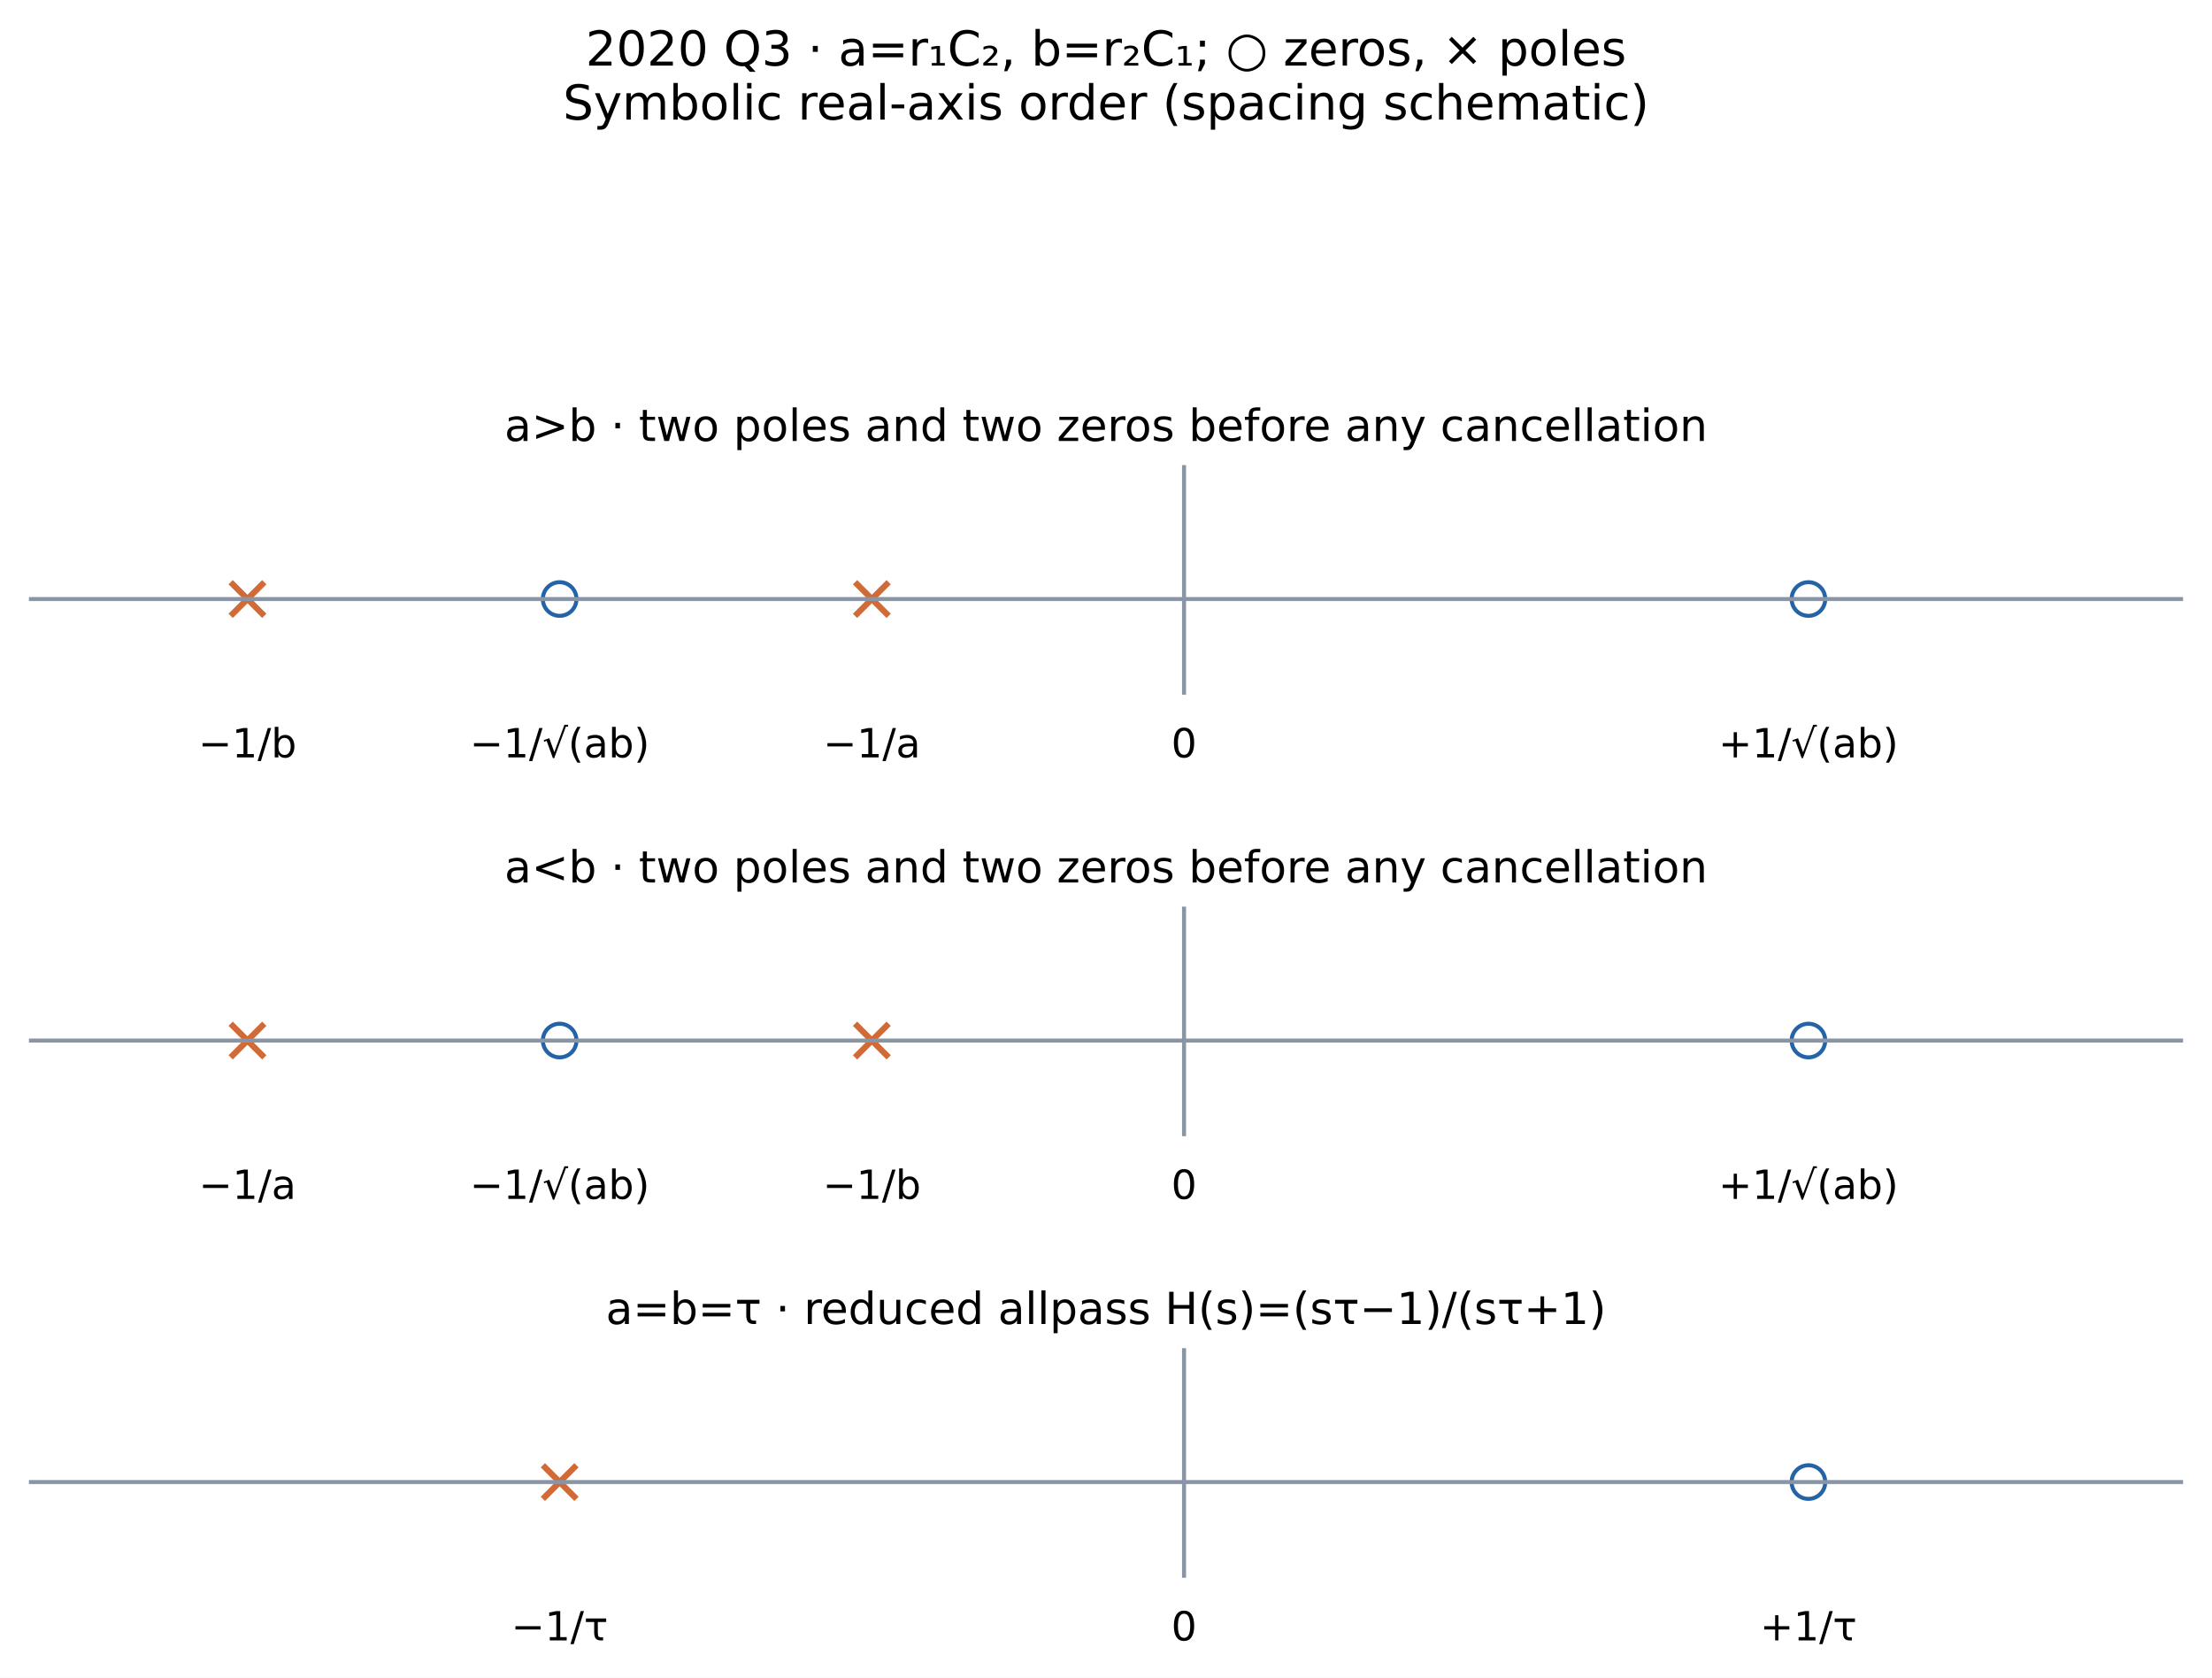
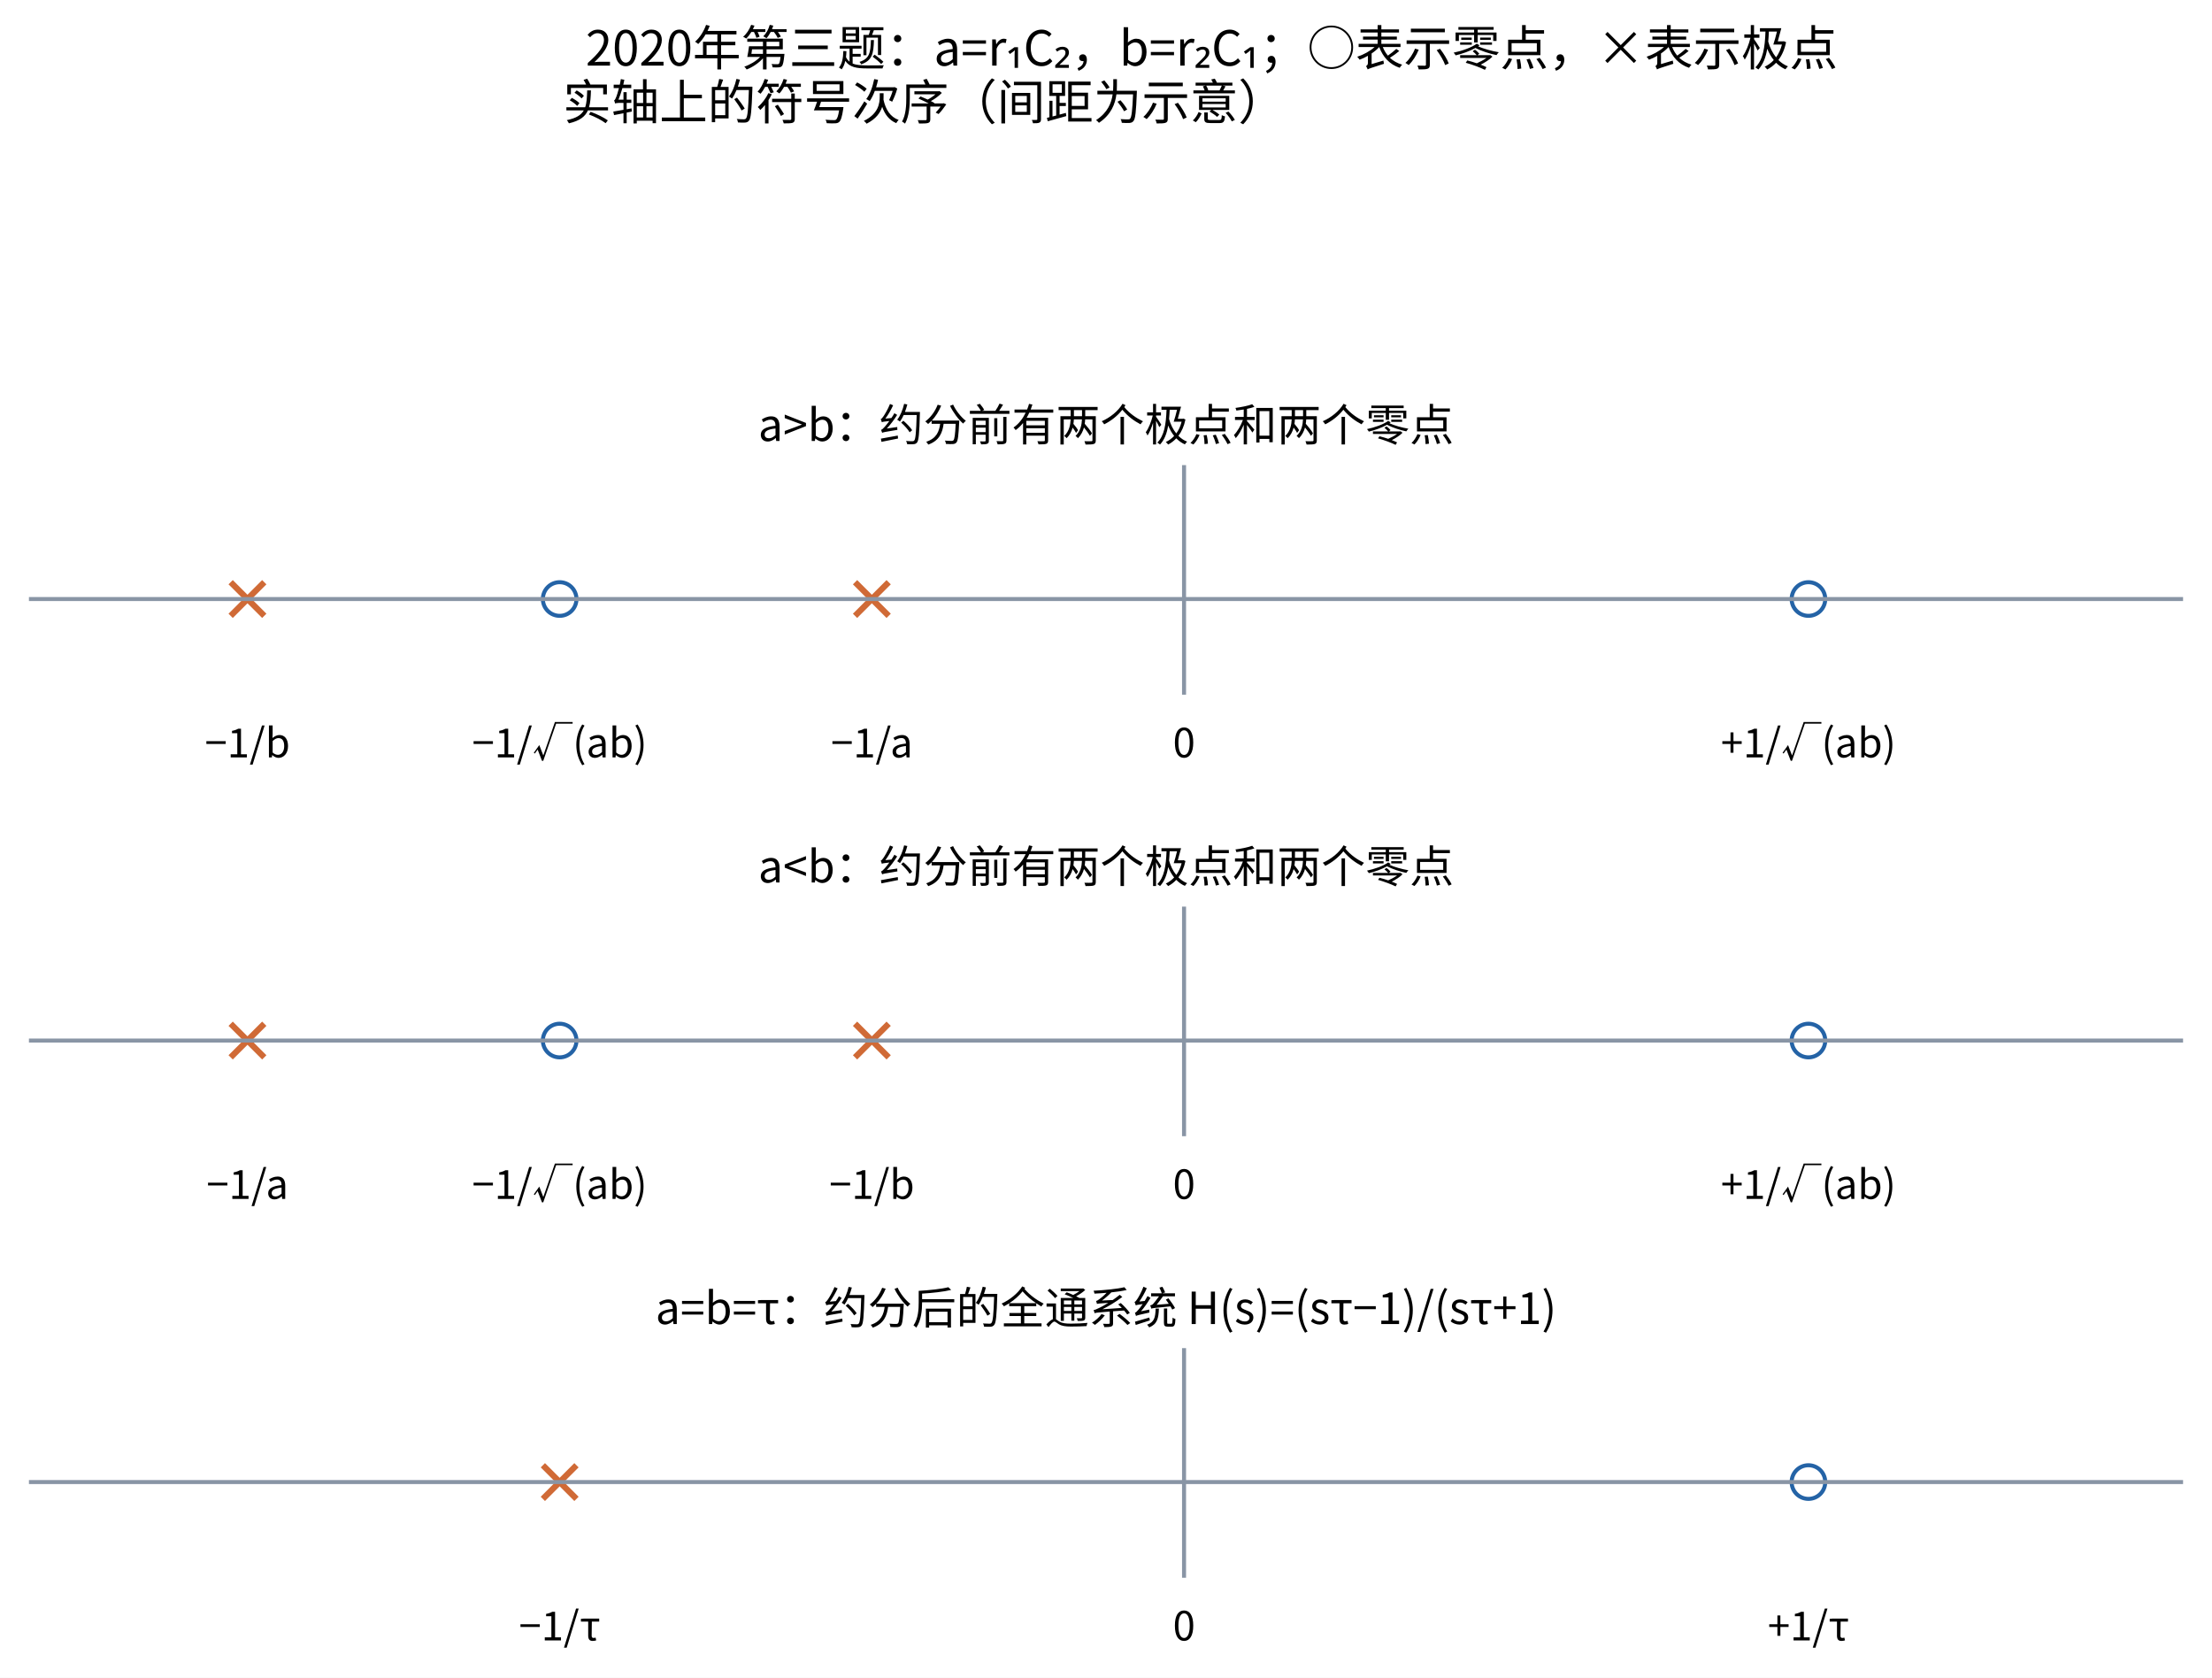
<svg xmlns="http://www.w3.org/2000/svg" xmlns:xlink="http://www.w3.org/1999/xlink" width="550.4pt" height="417.358pt" viewBox="0 0 550.4 417.358" version="1.1">
  <defs>
    <style type="text/css">*{stroke-linejoin: round; stroke-linecap: butt}</style>
  </defs>
  <g id="figure_1">
    <g id="patch_1">
      <path d="M 0 417.358  L 550.4 417.358  L 550.4 0  L 0 0  z " style="fill: #ffffff" />
    </g>
    <g id="axes_1">
      <g id="patch_2">
        <path d="M 7.2 172.811  L 543.2 172.811  L 543.2 115.696  L 7.2 115.696  z " style="fill: #ffffff" />
      </g>
      <g id="PathCollection_1">
        <defs>
          <path id="m02cff951df" d="M -4.183 4.183  L 4.183 -4.183  M -4.183 -4.183  L 4.183 4.183  " style="stroke: #d06a36; stroke-width: 1.5" />
        </defs>
        <g clip-path="url(#p41dff49018)">
          <use xlink:href="#m02cff951df" x="61.577" y="149.013" style="fill: #d06a36; stroke: #d06a36; stroke-width: 1.5" />
          <use xlink:href="#m02cff951df" x="216.939" y="149.013" style="fill: #d06a36; stroke: #d06a36; stroke-width: 1.5" />
        </g>
      </g>
      <g id="PathCollection_2">
        <defs>
          <path id="C0_0_4cd55ed8b9" d="M 0 4.183  C 1.109 4.183 2.174 3.743 2.958 2.958  C 3.743 2.174 4.183 1.109 4.183 -0  C 4.183 -1.109 3.743 -2.174 2.958 -2.958  C 2.174 -3.743 1.109 -4.183 0 -4.183  C -1.109 -4.183 -2.174 -3.743 -2.958 -2.958  C -3.743 -2.174 -4.183 -1.109 -4.183 0  C -4.183 1.109 -3.743 2.174 -2.958 2.958  C -2.174 3.743 -1.109 4.183 0 4.183  z " />
        </defs>
        <g clip-path="url(#p41dff49018)">
          <use xlink:href="#C0_0_4cd55ed8b9" x="139.258" y="149.013" style="fill: none; stroke: #2463a6" />
        </g>
        <g clip-path="url(#p41dff49018)">
          <use xlink:href="#C0_0_4cd55ed8b9" x="449.983" y="149.013" style="fill: none; stroke: #2463a6" />
        </g>
      </g>
      <g id="matplotlib.axis_1">
        <g id="xtick_1">
          <g id="line2d_1" />
          <g id="text_1">
-             <text style="font-size: 10px; font-family: 'DejaVu Sans'; text-anchor: middle" x="61.577" y="188.409" transform="rotate(-0 61.57681 188.4091)">−1/b</text>
+             <text style="font-size: 10px; font-family: 'Noto Sans CJK SC'; text-anchor: middle" x="61.577" y="188.409" transform="rotate(-0 61.57681 188.4091)">−1/b</text>
          </g>
        </g>
        <g id="xtick_2">
          <g id="line2d_2" />
          <g id="text_2">
-             <text style="font-size: 10px; font-family: 'DejaVu Sans'; text-anchor: middle" x="139.258" y="188.409" transform="rotate(-0 139.258 188.4091)">−1/√(ab)</text>
+             <text style="font-size: 10px; font-family: 'Noto Sans CJK SC'; text-anchor: middle" x="139.258" y="188.409" transform="rotate(-0 139.258 188.4091)">−1/√(ab)</text>
          </g>
        </g>
        <g id="xtick_3">
          <g id="line2d_3" />
          <g id="text_3">
-             <text style="font-size: 10px; font-family: 'DejaVu Sans'; text-anchor: middle" x="216.939" y="188.409" transform="rotate(-0 216.9391 188.4091)">−1/a</text>
+             <text style="font-size: 10px; font-family: 'Noto Sans CJK SC'; text-anchor: middle" x="216.939" y="188.409" transform="rotate(-0 216.9391 188.4091)">−1/a</text>
          </g>
        </g>
        <g id="xtick_4">
          <g id="line2d_4" />
          <g id="text_4">
-             <text style="font-size: 10px; font-family: 'DejaVu Sans'; text-anchor: middle" x="294.62" y="188.409" transform="rotate(-0 294.6203 188.4091)">0</text>
+             <text style="font-size: 10px; font-family: 'Noto Sans CJK SC'; text-anchor: middle" x="294.62" y="188.409" transform="rotate(-0 294.6203 188.4091)">0</text>
          </g>
        </g>
        <g id="xtick_5">
          <g id="line2d_5" />
          <g id="text_5">
-             <text style="font-size: 10px; font-family: 'DejaVu Sans'; text-anchor: middle" x="449.983" y="188.409" transform="rotate(-0 449.9826 188.4091)">+1/√(ab)</text>
+             <text style="font-size: 10px; font-family: 'Noto Sans CJK SC'; text-anchor: middle" x="449.983" y="188.409" transform="rotate(-0 449.9826 188.4091)">+1/√(ab)</text>
          </g>
        </g>
      </g>
      <g id="matplotlib.axis_2" />
      <g id="line2d_6">
        <path d="M 7.2 149.013  L 543.2 149.013  " clip-path="url(#p41dff49018)" style="fill: none; stroke: #8995a5; stroke-linecap: square" />
      </g>
      <g id="line2d_7">
        <path d="M 294.62 172.811  L 294.62 115.696  " clip-path="url(#p41dff49018)" style="fill: none; stroke: #8995a5; stroke-linecap: square" />
      </g>
      <g id="text_6">
-         <text style="font-size: 11px; font-family: 'DejaVu Sans'; text-anchor: middle" x="275.2" y="109.696" transform="rotate(-0 275.2 109.696)">a&gt;b · two poles and two zeros before any cancellation</text>
+         <text style="font-size: 11px; font-family: 'Noto Sans CJK SC'; text-anchor: middle" x="275.2" y="109.696" transform="rotate(-0 275.2 109.696)">a&gt;b：约分前有两个极点和两个零点</text>
      </g>
    </g>
    <g id="axes_2">
      <g id="patch_3">
        <path d="M 7.2 282.645  L 543.2 282.645  L 543.2 225.531  L 7.2 225.531  z " style="fill: #ffffff" />
      </g>
      <g id="PathCollection_3">
        <g clip-path="url(#pf5a8bcd4aa)">
          <use xlink:href="#m02cff951df" x="61.577" y="258.848" style="fill: #d06a36; stroke: #d06a36; stroke-width: 1.5" />
          <use xlink:href="#m02cff951df" x="216.939" y="258.848" style="fill: #d06a36; stroke: #d06a36; stroke-width: 1.5" />
        </g>
      </g>
      <g id="PathCollection_4">
        <defs>
          <path id="C1_0_6f5b2abe82" d="M 0 4.183  C 1.109 4.183 2.174 3.743 2.958 2.958  C 3.743 2.174 4.183 1.109 4.183 -0  C 4.183 -1.109 3.743 -2.174 2.958 -2.958  C 2.174 -3.743 1.109 -4.183 0 -4.183  C -1.109 -4.183 -2.174 -3.743 -2.958 -2.958  C -3.743 -2.174 -4.183 -1.109 -4.183 0  C -4.183 1.109 -3.743 2.174 -2.958 2.958  C -2.174 3.743 -1.109 4.183 0 4.183  z " />
        </defs>
        <g clip-path="url(#pf5a8bcd4aa)">
          <use xlink:href="#C1_0_6f5b2abe82" x="139.258" y="258.848" style="fill: none; stroke: #2463a6" />
        </g>
        <g clip-path="url(#pf5a8bcd4aa)">
          <use xlink:href="#C1_0_6f5b2abe82" x="449.983" y="258.848" style="fill: none; stroke: #2463a6" />
        </g>
      </g>
      <g id="matplotlib.axis_3">
        <g id="xtick_6">
          <g id="line2d_8" />
          <g id="text_7">
-             <text style="font-size: 10px; font-family: 'DejaVu Sans'; text-anchor: middle" x="61.577" y="298.244" transform="rotate(-0 61.57681 298.2438)">−1/a</text>
+             <text style="font-size: 10px; font-family: 'Noto Sans CJK SC'; text-anchor: middle" x="61.577" y="298.244" transform="rotate(-0 61.57681 298.2438)">−1/a</text>
          </g>
        </g>
        <g id="xtick_7">
          <g id="line2d_9" />
          <g id="text_8">
-             <text style="font-size: 10px; font-family: 'DejaVu Sans'; text-anchor: middle" x="139.258" y="298.244" transform="rotate(-0 139.258 298.2438)">−1/√(ab)</text>
+             <text style="font-size: 10px; font-family: 'Noto Sans CJK SC'; text-anchor: middle" x="139.258" y="298.244" transform="rotate(-0 139.258 298.2438)">−1/√(ab)</text>
          </g>
        </g>
        <g id="xtick_8">
          <g id="line2d_10" />
          <g id="text_9">
-             <text style="font-size: 10px; font-family: 'DejaVu Sans'; text-anchor: middle" x="216.939" y="298.244" transform="rotate(-0 216.9391 298.2438)">−1/b</text>
+             <text style="font-size: 10px; font-family: 'Noto Sans CJK SC'; text-anchor: middle" x="216.939" y="298.244" transform="rotate(-0 216.9391 298.2438)">−1/b</text>
          </g>
        </g>
        <g id="xtick_9">
          <g id="line2d_11" />
          <g id="text_10">
-             <text style="font-size: 10px; font-family: 'DejaVu Sans'; text-anchor: middle" x="294.62" y="298.244" transform="rotate(-0 294.6203 298.2438)">0</text>
+             <text style="font-size: 10px; font-family: 'Noto Sans CJK SC'; text-anchor: middle" x="294.62" y="298.244" transform="rotate(-0 294.6203 298.2438)">0</text>
          </g>
        </g>
        <g id="xtick_10">
          <g id="line2d_12" />
          <g id="text_11">
-             <text style="font-size: 10px; font-family: 'DejaVu Sans'; text-anchor: middle" x="449.983" y="298.244" transform="rotate(-0 449.9826 298.2438)">+1/√(ab)</text>
+             <text style="font-size: 10px; font-family: 'Noto Sans CJK SC'; text-anchor: middle" x="449.983" y="298.244" transform="rotate(-0 449.9826 298.2438)">+1/√(ab)</text>
          </g>
        </g>
      </g>
      <g id="matplotlib.axis_4" />
      <g id="line2d_13">
        <path d="M 7.2 258.848  L 543.2 258.848  " clip-path="url(#pf5a8bcd4aa)" style="fill: none; stroke: #8995a5; stroke-linecap: square" />
      </g>
      <g id="line2d_14">
        <path d="M 294.62 282.645  L 294.62 225.531  " clip-path="url(#pf5a8bcd4aa)" style="fill: none; stroke: #8995a5; stroke-linecap: square" />
      </g>
      <g id="text_12">
-         <text style="font-size: 11px; font-family: 'DejaVu Sans'; text-anchor: middle" x="275.2" y="219.531" transform="rotate(-0 275.2 219.5307)">a&lt;b · two poles and two zeros before any cancellation</text>
+         <text style="font-size: 11px; font-family: 'Noto Sans CJK SC'; text-anchor: middle" x="275.2" y="219.531" transform="rotate(-0 275.2 219.5307)">a&lt;b：约分前有两个极点和两个零点</text>
      </g>
    </g>
    <g id="axes_3">
      <g id="patch_4">
        <path d="M 7.2 392.48  L 543.2 392.48  L 543.2 335.365  L 7.2 335.365  z " style="fill: #ffffff" />
      </g>
      <g id="PathCollection_5">
        <g clip-path="url(#p5ce449c80b)">
          <use xlink:href="#m02cff951df" x="139.258" y="368.682" style="fill: #d06a36; stroke: #d06a36; stroke-width: 1.5" />
        </g>
      </g>
      <g id="PathCollection_6">
        <path d="M 449.983 372.866  C 451.092 372.866 452.156 372.425 452.941 371.64  C 453.725 370.856 454.166 369.792 454.166 368.682  C 454.166 367.573 453.725 366.509 452.941 365.724  C 452.156 364.94 451.092 364.499 449.983 364.499  C 448.873 364.499 447.809 364.94 447.025 365.724  C 446.24 366.509 445.799 367.573 445.799 368.682  C 445.799 369.792 446.24 370.856 447.025 371.64  C 447.809 372.425 448.873 372.866 449.983 372.866  L 449.983 372.866  z " clip-path="url(#p5ce449c80b)" style="fill: none; stroke: #2463a6" />
      </g>
      <g id="matplotlib.axis_5">
        <g id="xtick_11">
          <g id="line2d_15" />
          <g id="text_13">
-             <text style="font-size: 10px; font-family: 'DejaVu Sans'; text-anchor: middle" x="139.258" y="408.078" transform="rotate(-0 139.258 408.0784)">−1/τ</text>
+             <text style="font-size: 10px; font-family: 'Noto Sans CJK SC'; text-anchor: middle" x="139.258" y="408.078" transform="rotate(-0 139.258 408.0784)">−1/τ</text>
          </g>
        </g>
        <g id="xtick_12">
          <g id="line2d_16" />
          <g id="text_14">
-             <text style="font-size: 10px; font-family: 'DejaVu Sans'; text-anchor: middle" x="294.62" y="408.078" transform="rotate(-0 294.6203 408.0784)">0</text>
+             <text style="font-size: 10px; font-family: 'Noto Sans CJK SC'; text-anchor: middle" x="294.62" y="408.078" transform="rotate(-0 294.6203 408.0784)">0</text>
          </g>
        </g>
        <g id="xtick_13">
          <g id="line2d_17" />
          <g id="text_15">
-             <text style="font-size: 10px; font-family: 'DejaVu Sans'; text-anchor: middle" x="449.983" y="408.078" transform="rotate(-0 449.9826 408.0784)">+1/τ</text>
+             <text style="font-size: 10px; font-family: 'Noto Sans CJK SC'; text-anchor: middle" x="449.983" y="408.078" transform="rotate(-0 449.9826 408.0784)">+1/τ</text>
          </g>
        </g>
      </g>
      <g id="matplotlib.axis_6" />
      <g id="line2d_18">
        <path d="M 7.2 368.682  L 543.2 368.682  " clip-path="url(#p5ce449c80b)" style="fill: none; stroke: #8995a5; stroke-linecap: square" />
      </g>
      <g id="line2d_19">
        <path d="M 294.62 392.48  L 294.62 335.365  " clip-path="url(#p5ce449c80b)" style="fill: none; stroke: #8995a5; stroke-linecap: square" />
      </g>
      <g id="text_16">
-         <text style="font-size: 11px; font-family: 'DejaVu Sans'; text-anchor: middle" x="275.2" y="329.365" transform="rotate(-0 275.2 329.3653)">a=b=τ · reduced allpass H(s)=(sτ−1)/(sτ+1)</text>
+         <text style="font-size: 11px; font-family: 'Noto Sans CJK SC'; text-anchor: middle" x="275.2" y="329.365" transform="rotate(-0 275.2 329.3653)">a=b=τ：约分后的全通系统 H(s)=(sτ−1)/(sτ+1)</text>
      </g>
    </g>
    <g id="text_17">
-       <text style="font-size: 12px; font-family: 'DejaVu Sans'" transform="translate(145.7191 16.31812)">2020 Q3 · a=r₁C₂, b=r₂C₁; ○ zeros, × poles</text>
-       <text style="font-size: 12px; font-family: 'DejaVu Sans'" transform="translate(140.0725 29.7555)">Symbolic real-axis order (spacing schematic)</text>
+       <text style="font-size: 12px; font-family: 'Noto Sans CJK SC'" transform="translate(145.7191 16.31812)">2020年第三题：a=r₁C₂，b=r₂C₁；○表示零点，×表示极点</text>
+       <text style="font-size: 12px; font-family: 'Noto Sans CJK SC'" transform="translate(140.0725 29.7555)">实轴上的符号次序（间距为示意）</text>
    </g>
  </g>
  <defs>
    <clipPath id="p41dff49018">
      <rect x="7.2" y="115.696" width="536" height="57.115" />
    </clipPath>
    <clipPath id="pf5a8bcd4aa">
      <rect x="7.2" y="225.531" width="536" height="57.115" />
    </clipPath>
    <clipPath id="p5ce449c80b">
      <rect x="7.2" y="335.365" width="536" height="57.115" />
    </clipPath>
  </defs>
</svg>
